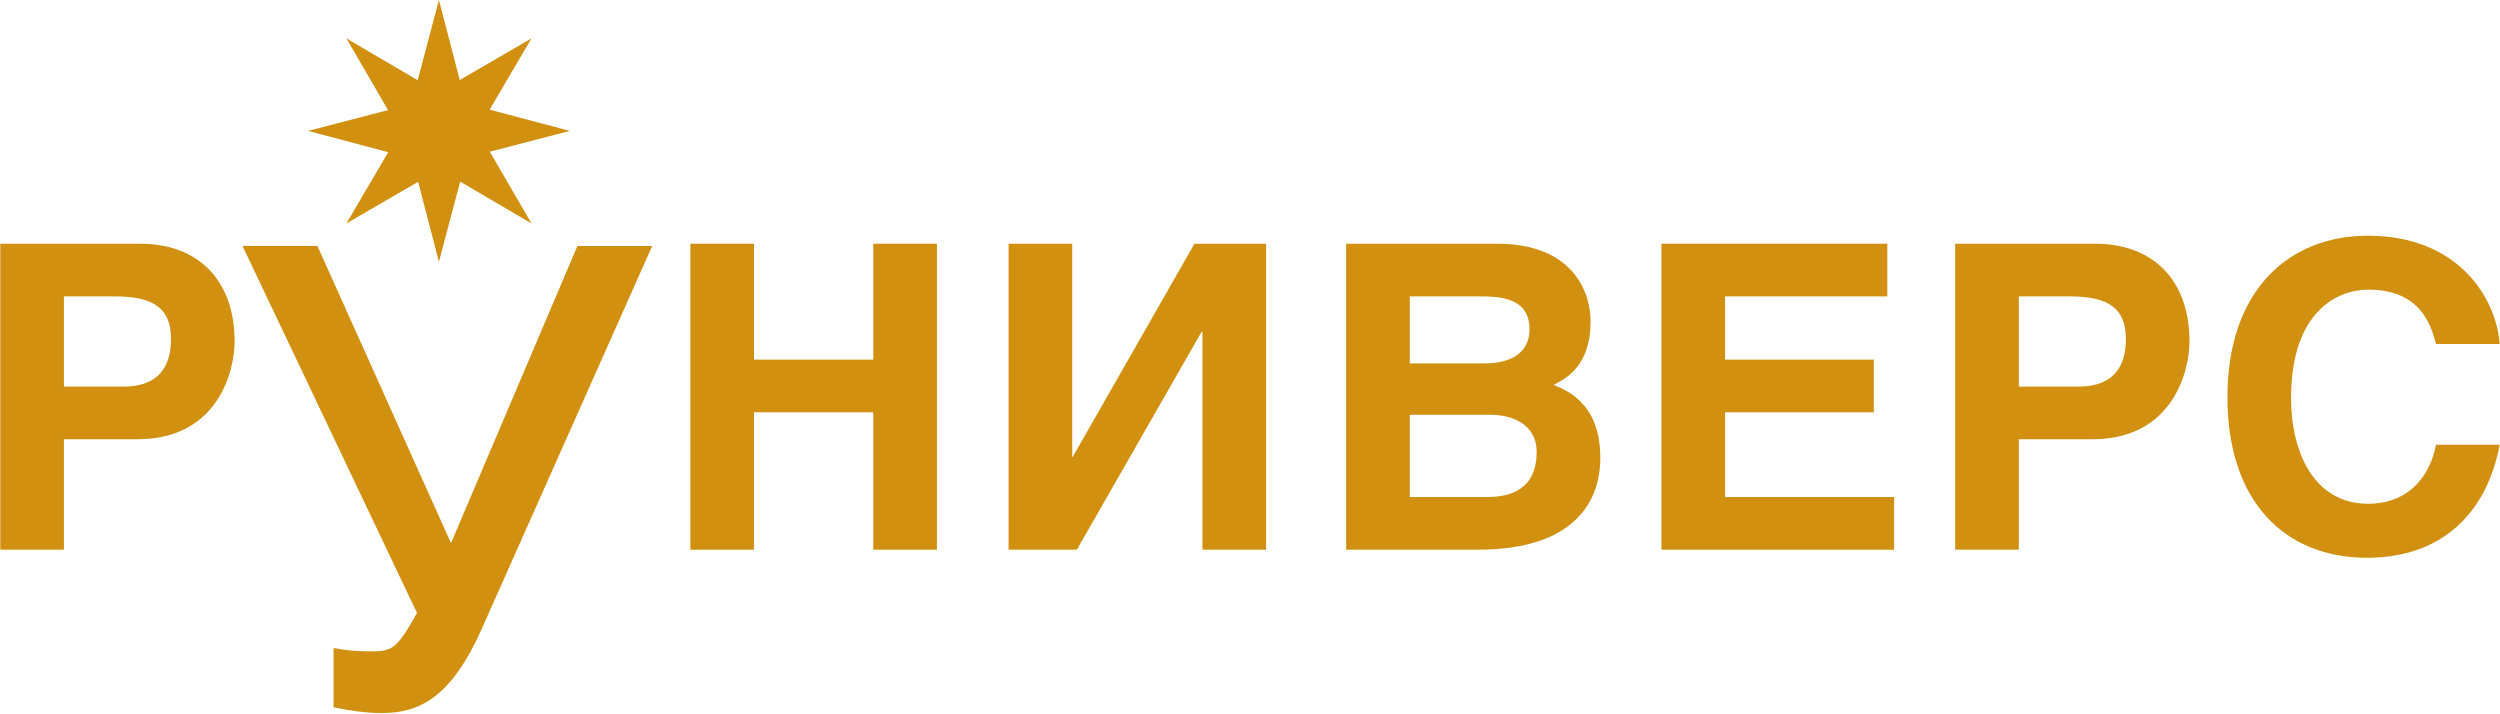
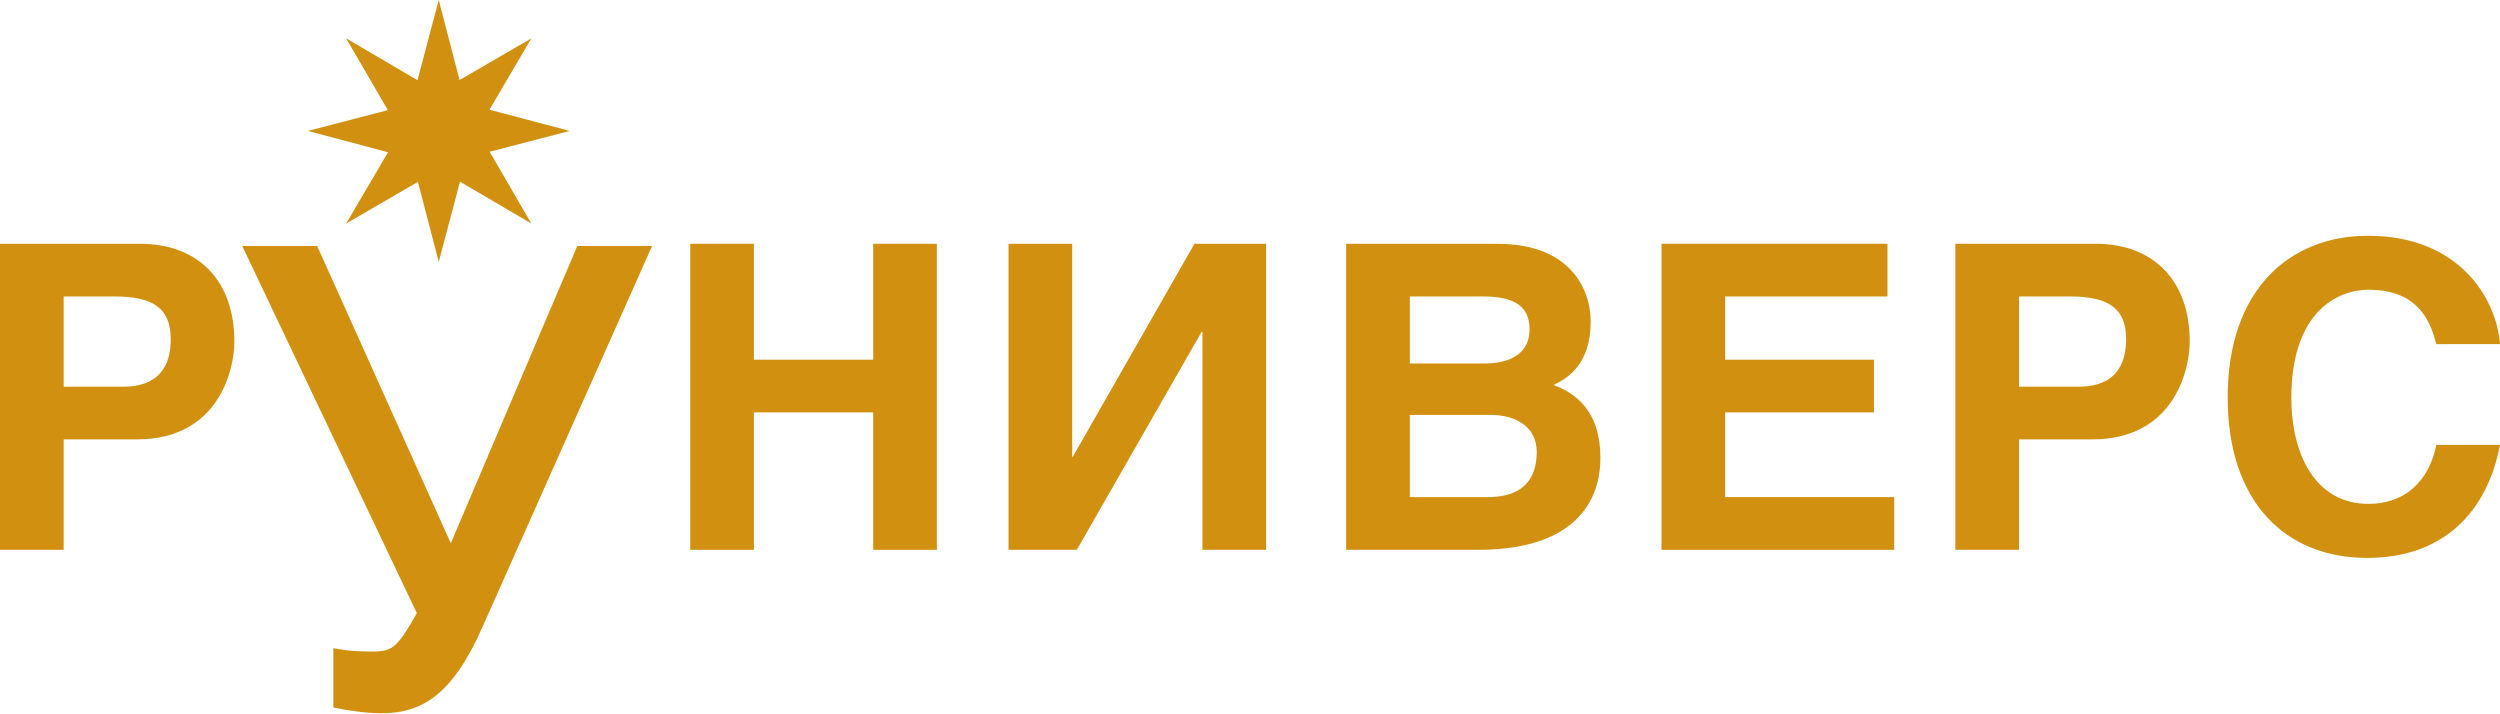
- <svg xmlns="http://www.w3.org/2000/svg" xml:space="preserve" width="5.501in" height="1.569in" version="1.1" style="shape-rendering:geometricPrecision; text-rendering:geometricPrecision; image-rendering:optimizeQuality; fill-rule:evenodd; clip-rule:evenodd" viewBox="0 0 4971.15 1418.21">
+ <svg xmlns="http://www.w3.org/2000/svg" width="528.05" height="150.647" version="1.1" viewBox="0 0 4971.15 1418.21" xml:space="preserve" style="shape-rendering:geometricPrecision;text-rendering:geometricPrecision;image-rendering:optimizeQuality;fill-rule:evenodd;clip-rule:evenodd">
  <defs>
-     <style type="text/css">
-    
-     .fil0 {fill:#D19010}
-    
-   </style>
+     <style type="text/css">.fil0{fill:#d19010}</style>
  </defs>
  <g id="Layer_x0020_1">
-     <path id="Runivers-logo-color.eps" class="fil0" d="M896.44 1080.25l251.42 -591.03 148.73 0 -337.65 758.48 0.01 0c-30.55,69.26 -61.42,111.65 -94.04,136.87 -33.37,25.8 -68.16,33.64 -106.06,33.64 -15.66,-0.01 -31.61,-1.25 -46.72,-3.12 -15,-1.86 -29.29,-4.36 -41.72,-6.83l-7.56 -1.51 0 -7.71 0 -99.02 0 -11.2 11.02 1.96c10.1,1.77 19.87,2.97 30.57,3.7 10.71,0.72 22.74,1.03 37.34,1.03 20.12,-0.02 32.74,-2.84 44.33,-13.28 12.26,-11.04 24.42,-30.53 42.7,-63.06l-347.08 -729.96 148.99 0 265.72 591.03z" />
-     <path id="Runivers-logo-color.eps_0" class="fil0" d="M4971.15 684.22c-6.7,-89.67 -80.47,-215.41 -262.37,-215.41 -156.75,-0 -279.14,108.13 -279.14,321.04 0,209.57 115.68,319.52 277.46,319.52 152.56,-0.02 238.9,-92.35 264.05,-224.79l-126.58 -0c-15.09,74.6 -64.54,117.36 -134.96,117.36 -107.3,-0 -153.4,-101.43 -153.4,-210.4 0,-171.85 92.2,-215.44 153.4,-215.44 104.78,-0.02 124.89,71.25 134.95,108.13l126.58 -0.02z" />
-     <path id="Runivers-logo-color.eps_1" class="fil0" d="M4014.69 589.51l101.44 0c78.79,0 111.49,25.15 111.49,84.66 0,37.71 -10.9,94.73 -94.73,94.73l-118.19 0 0 -179.39zm0 284.17l145.86 0c163.47,0 193.64,-139.98 193.64,-194.48 0,-119.87 -70.41,-194.46 -187.77,-194.46l-278.29 -0 0 608.57 126.57 0 0 -219.62z" />
-     <polygon id="Runivers-logo-color.eps_2" class="fil0" points="3303.86,484.73 3303.86,1093.3 3766.57,1093.3 3766.57,988.52 3430.43,988.52 3430.43,820.02 3726.34,820.02 3726.34,715.25 3430.43,715.25 3430.43,589.51 3753.16,589.51 3753.16,484.73 " />
-     <path id="Runivers-logo-color.eps_3" class="fil0" d="M2803.42 589.51l145.02 0c57.84,0 93.04,15.93 93.04,65.38 0,48.61 -39.41,67.9 -89.7,67.9l-148.37 0 0 -133.28zm0 235.54l160.94 0c46.11,0 91.37,20.97 91.37,73.78 0,62.02 -36.05,89.7 -98.08,89.7l-154.24 -0.01 0 -163.47zm-126.57 268.25l261.53 0c224.66,0 243.93,-129.92 243.93,-181.9 0,-59.52 -18.45,-118.19 -93.05,-145.85 25.15,-12.57 73.77,-38.56 73.77,-125.74 0,-62.03 -37.72,-155.07 -186.1,-155.07l-300.09 -0 0 608.57z" />
-     <polygon id="Runivers-logo-color.eps_4" class="fil0" points="2131.98,484.73 2005.42,484.73 2005.42,1093.3 2141.21,1093.3 2389.33,659.93 2391.01,659.93 2391.01,1093.3 2517.58,1093.3 2517.58,484.73 2375.08,484.73 2132.83,908.88 2131.98,908.88 " />
-     <polygon id="Runivers-logo-color.eps_5" class="fil0" points="1499.1,484.73 1372.53,484.73 1372.53,1093.3 1499.1,1093.3 1499.1,820.02 1736.33,820.02 1736.33,1093.3 1862.91,1093.3 1862.91,484.73 1736.33,484.73 1736.33,715.25 1499.1,715.25 " />
-     <path id="Runivers-logo-color.eps_6" class="fil0" d="M126.57 589.51l101.43 0c78.8,0 111.49,25.15 111.49,84.66 0,37.71 -10.9,94.73 -94.73,94.73l-118.19 0 0 -179.39zm0 284.17l145.85 0c163.47,0 193.65,-139.98 193.65,-194.48 0,-119.87 -70.41,-194.46 -187.78,-194.46l-278.29 -0 0 608.57 126.57 0 0 -219.62z" />
-     <polygon id="Runivers-logo-color.eps_7" class="fil0" points="872.44,0 913.83,159.13 1056.54,76.27 973.29,218.1 1132.77,260.37 973.66,301.75 1056.54,444.48 914.71,361.22 872.44,520.71 831.03,361.61 688.33,444.48 771.57,302.66 612.08,260.37 771.19,218.96 688.33,76.27 830.14,159.51 " />
+     <path id="Runivers-logo-color.eps" d="M896.44 1080.25l251.42 -591.03 148.73 0 -337.65 758.48 0.01 0c-30.55,69.26 -61.42,111.65 -94.04,136.87 -33.37,25.8 -68.16,33.64 -106.06,33.64 -15.66,-0.01 -31.61,-1.25 -46.72,-3.12 -15,-1.86 -29.29,-4.36 -41.72,-6.83l-7.56 -1.51 0 -7.71 0 -99.02 0 -11.2 11.02 1.96c10.1,1.77 19.87,2.97 30.57,3.7 10.71,0.72 22.74,1.03 37.34,1.03 20.12,-0.02 32.74,-2.84 44.33,-13.28 12.26,-11.04 24.42,-30.53 42.7,-63.06l-347.08 -729.96 148.99 0 265.72 591.03z" class="fil0" />
+     <path id="Runivers-logo-color.eps_0" d="M4971.15 684.22c-6.7,-89.67 -80.47,-215.41 -262.37,-215.41 -156.75,-0 -279.14,108.13 -279.14,321.04 0,209.57 115.68,319.52 277.46,319.52 152.56,-0.02 238.9,-92.35 264.05,-224.79l-126.58 -0c-15.09,74.6 -64.54,117.36 -134.96,117.36 -107.3,-0 -153.4,-101.43 -153.4,-210.4 0,-171.85 92.2,-215.44 153.4,-215.44 104.78,-0.02 124.89,71.25 134.95,108.13l126.58 -0.02z" class="fil0" />
+     <path id="Runivers-logo-color.eps_1" d="M4014.69 589.51l101.44 0c78.79,0 111.49,25.15 111.49,84.66 0,37.71 -10.9,94.73 -94.73,94.73l-118.19 0 0 -179.39zm0 284.17l145.86 0c163.47,0 193.64,-139.98 193.64,-194.48 0,-119.87 -70.41,-194.46 -187.77,-194.46l-278.29 -0 0 608.57 126.57 0 0 -219.62z" class="fil0" />
+     <polygon id="Runivers-logo-color.eps_2" points="3303.86 484.73 3303.86 1093.3 3766.57 1093.3 3766.57 988.52 3430.43 988.52 3430.43 820.02 3726.34 820.02 3726.34 715.25 3430.43 715.25 3430.43 589.51 3753.16 589.51 3753.16 484.73" class="fil0" />
+     <path id="Runivers-logo-color.eps_3" d="M2803.42 589.51l145.02 0c57.84,0 93.04,15.93 93.04,65.38 0,48.61 -39.41,67.9 -89.7,67.9l-148.37 0 0 -133.28zm0 235.54l160.94 0c46.11,0 91.37,20.97 91.37,73.78 0,62.02 -36.05,89.7 -98.08,89.7l-154.24 -0.01 0 -163.47zm-126.57 268.25l261.53 0c224.66,0 243.93,-129.92 243.93,-181.9 0,-59.52 -18.45,-118.19 -93.05,-145.85 25.15,-12.57 73.77,-38.56 73.77,-125.74 0,-62.03 -37.72,-155.07 -186.1,-155.07l-300.09 -0 0 608.57z" class="fil0" />
+     <polygon id="Runivers-logo-color.eps_4" points="2131.98 484.73 2005.42 484.73 2005.42 1093.3 2141.21 1093.3 2389.33 659.93 2391.01 659.93 2391.01 1093.3 2517.58 1093.3 2517.58 484.73 2375.08 484.73 2132.83 908.88 2131.98 908.88" class="fil0" />
+     <polygon id="Runivers-logo-color.eps_5" points="1499.1 484.73 1372.53 484.73 1372.53 1093.3 1499.1 1093.3 1499.1 820.02 1736.33 820.02 1736.33 1093.3 1862.91 1093.3 1862.91 484.73 1736.33 484.73 1736.33 715.25 1499.1 715.25" class="fil0" />
+     <path id="Runivers-logo-color.eps_6" d="M126.57 589.51l101.43 0c78.8,0 111.49,25.15 111.49,84.66 0,37.71 -10.9,94.73 -94.73,94.73l-118.19 0 0 -179.39zm0 284.17l145.85 0c163.47,0 193.65,-139.98 193.65,-194.48 0,-119.87 -70.41,-194.46 -187.78,-194.46l-278.29 -0 0 608.57 126.57 0 0 -219.62z" class="fil0" />
+     <polygon id="Runivers-logo-color.eps_7" points="872.44 0 913.83 159.13 1056.54 76.27 973.29 218.1 1132.77 260.37 973.66 301.75 1056.54 444.48 914.71 361.22 872.44 520.71 831.03 361.61 688.33 444.48 771.57 302.66 612.08 260.37 771.19 218.96 688.33 76.27 830.14 159.51" class="fil0" />
  </g>
</svg>
